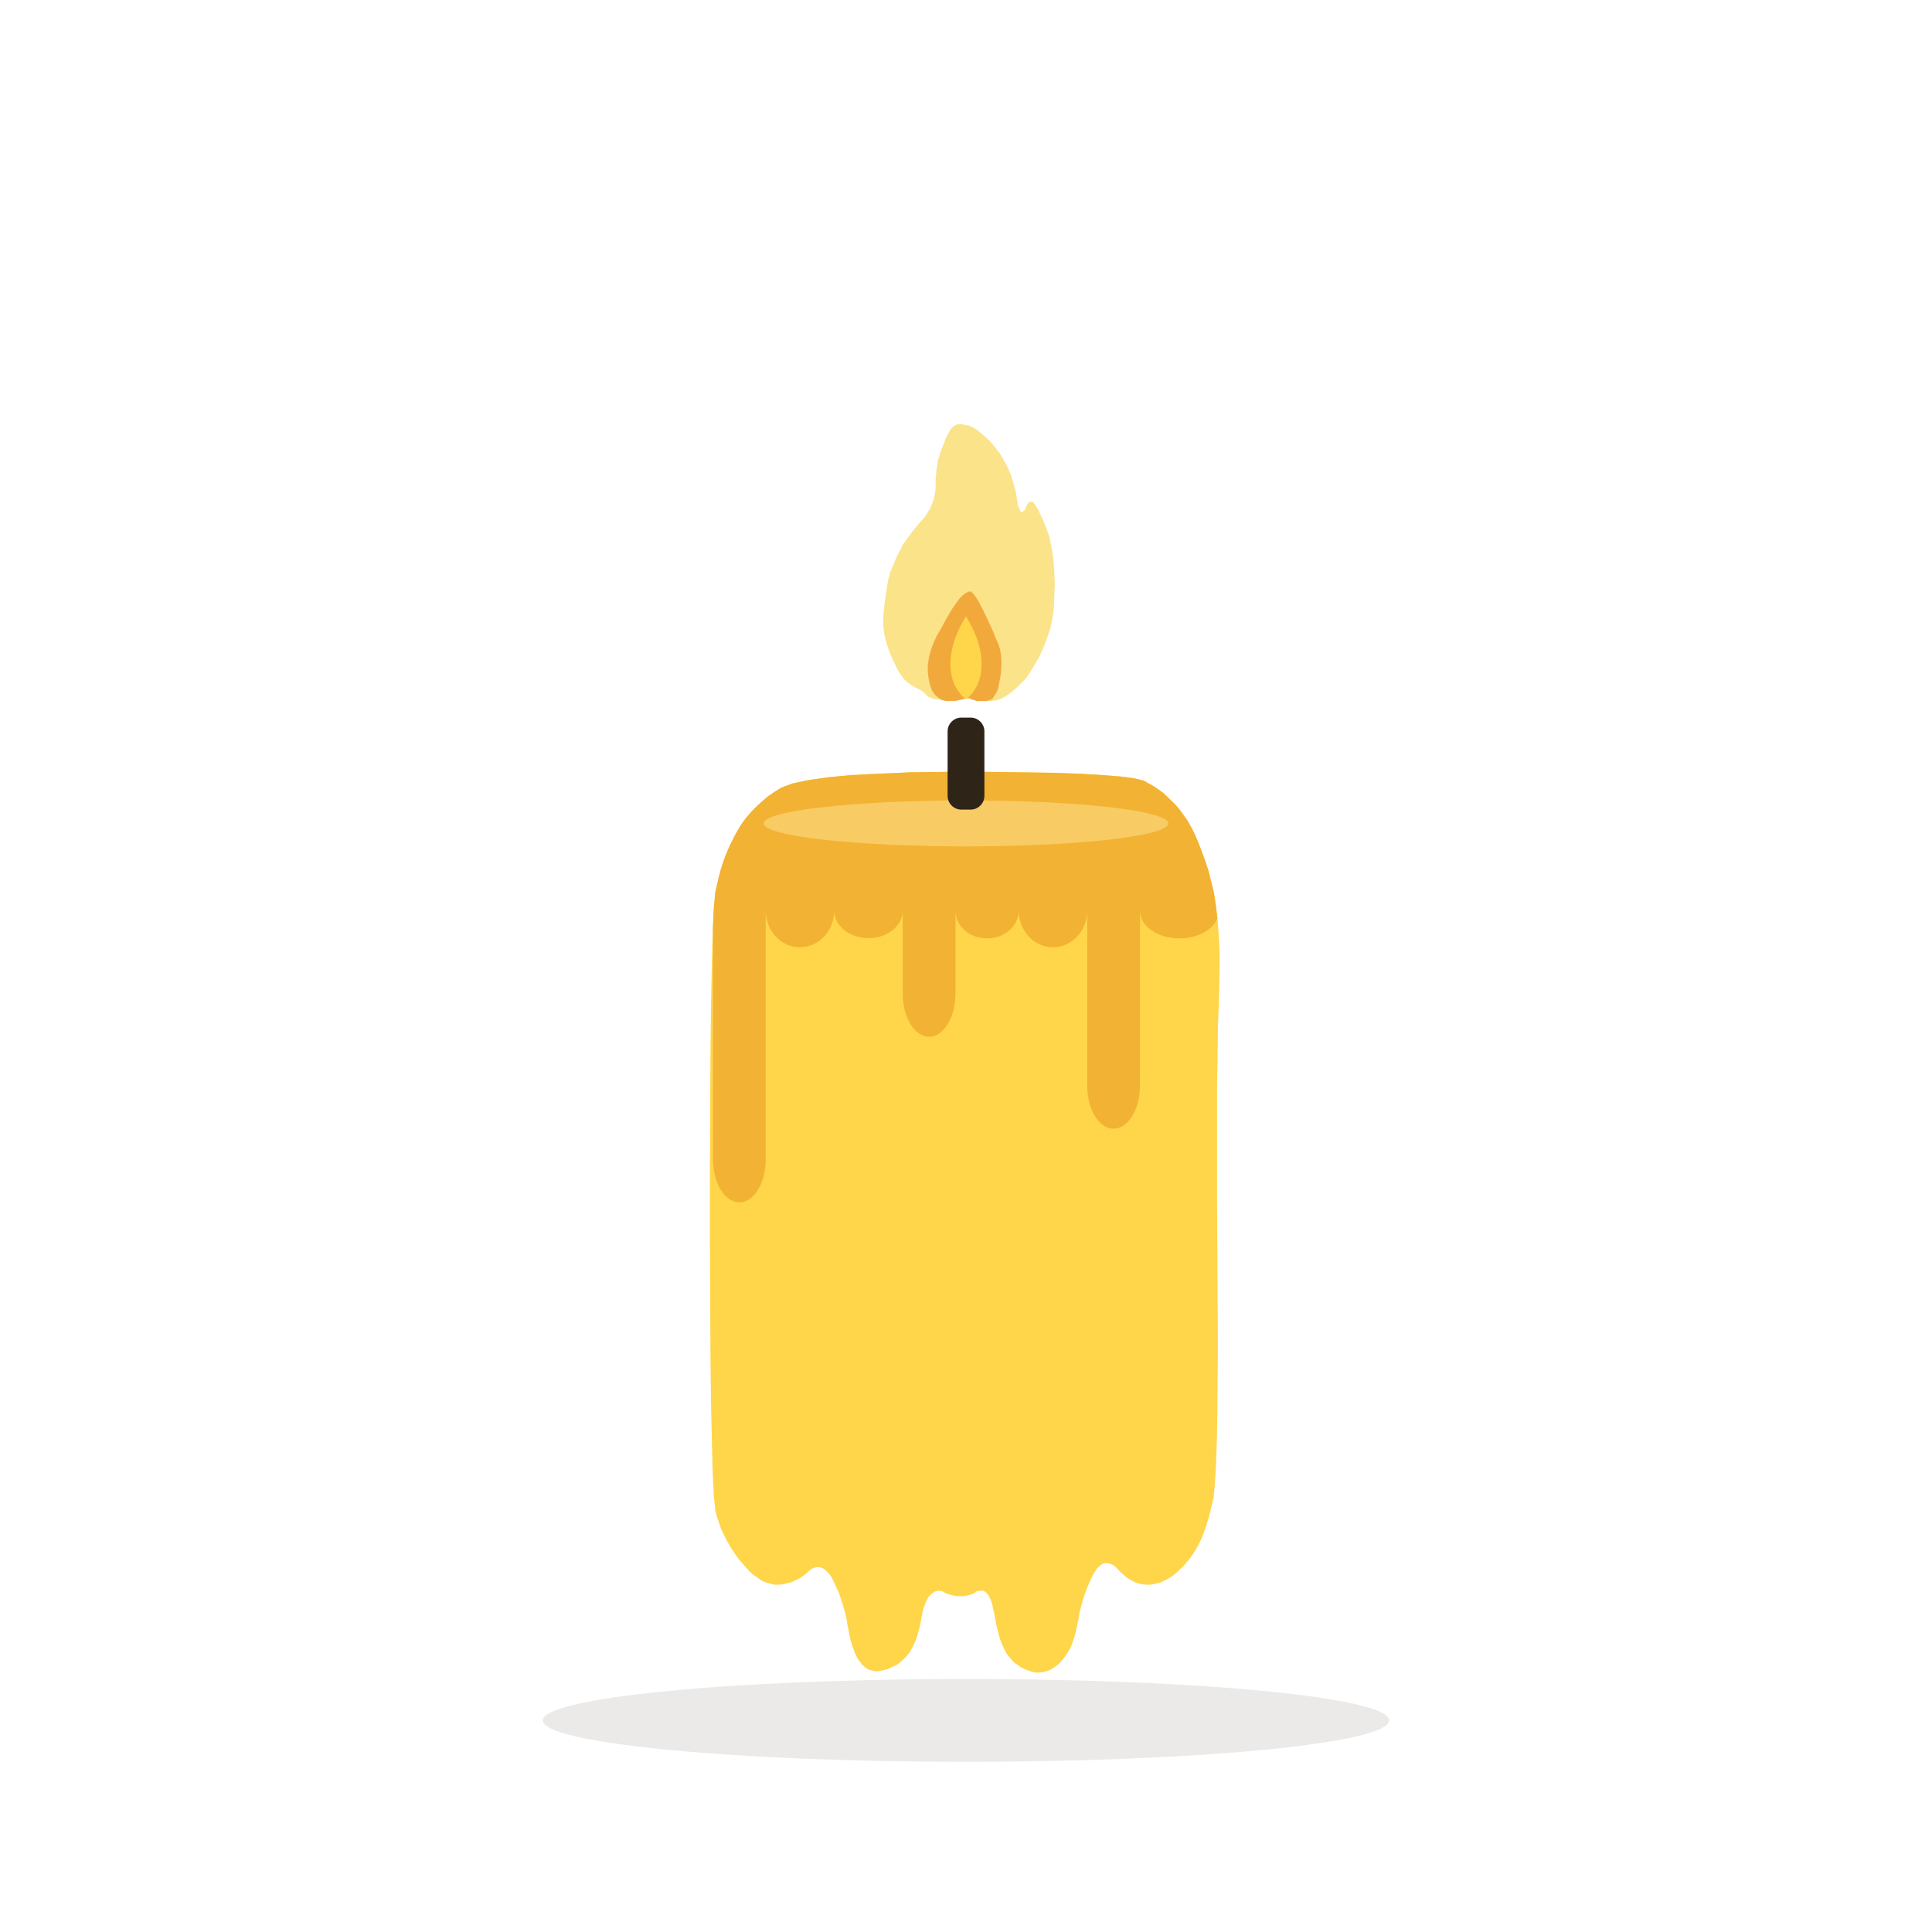
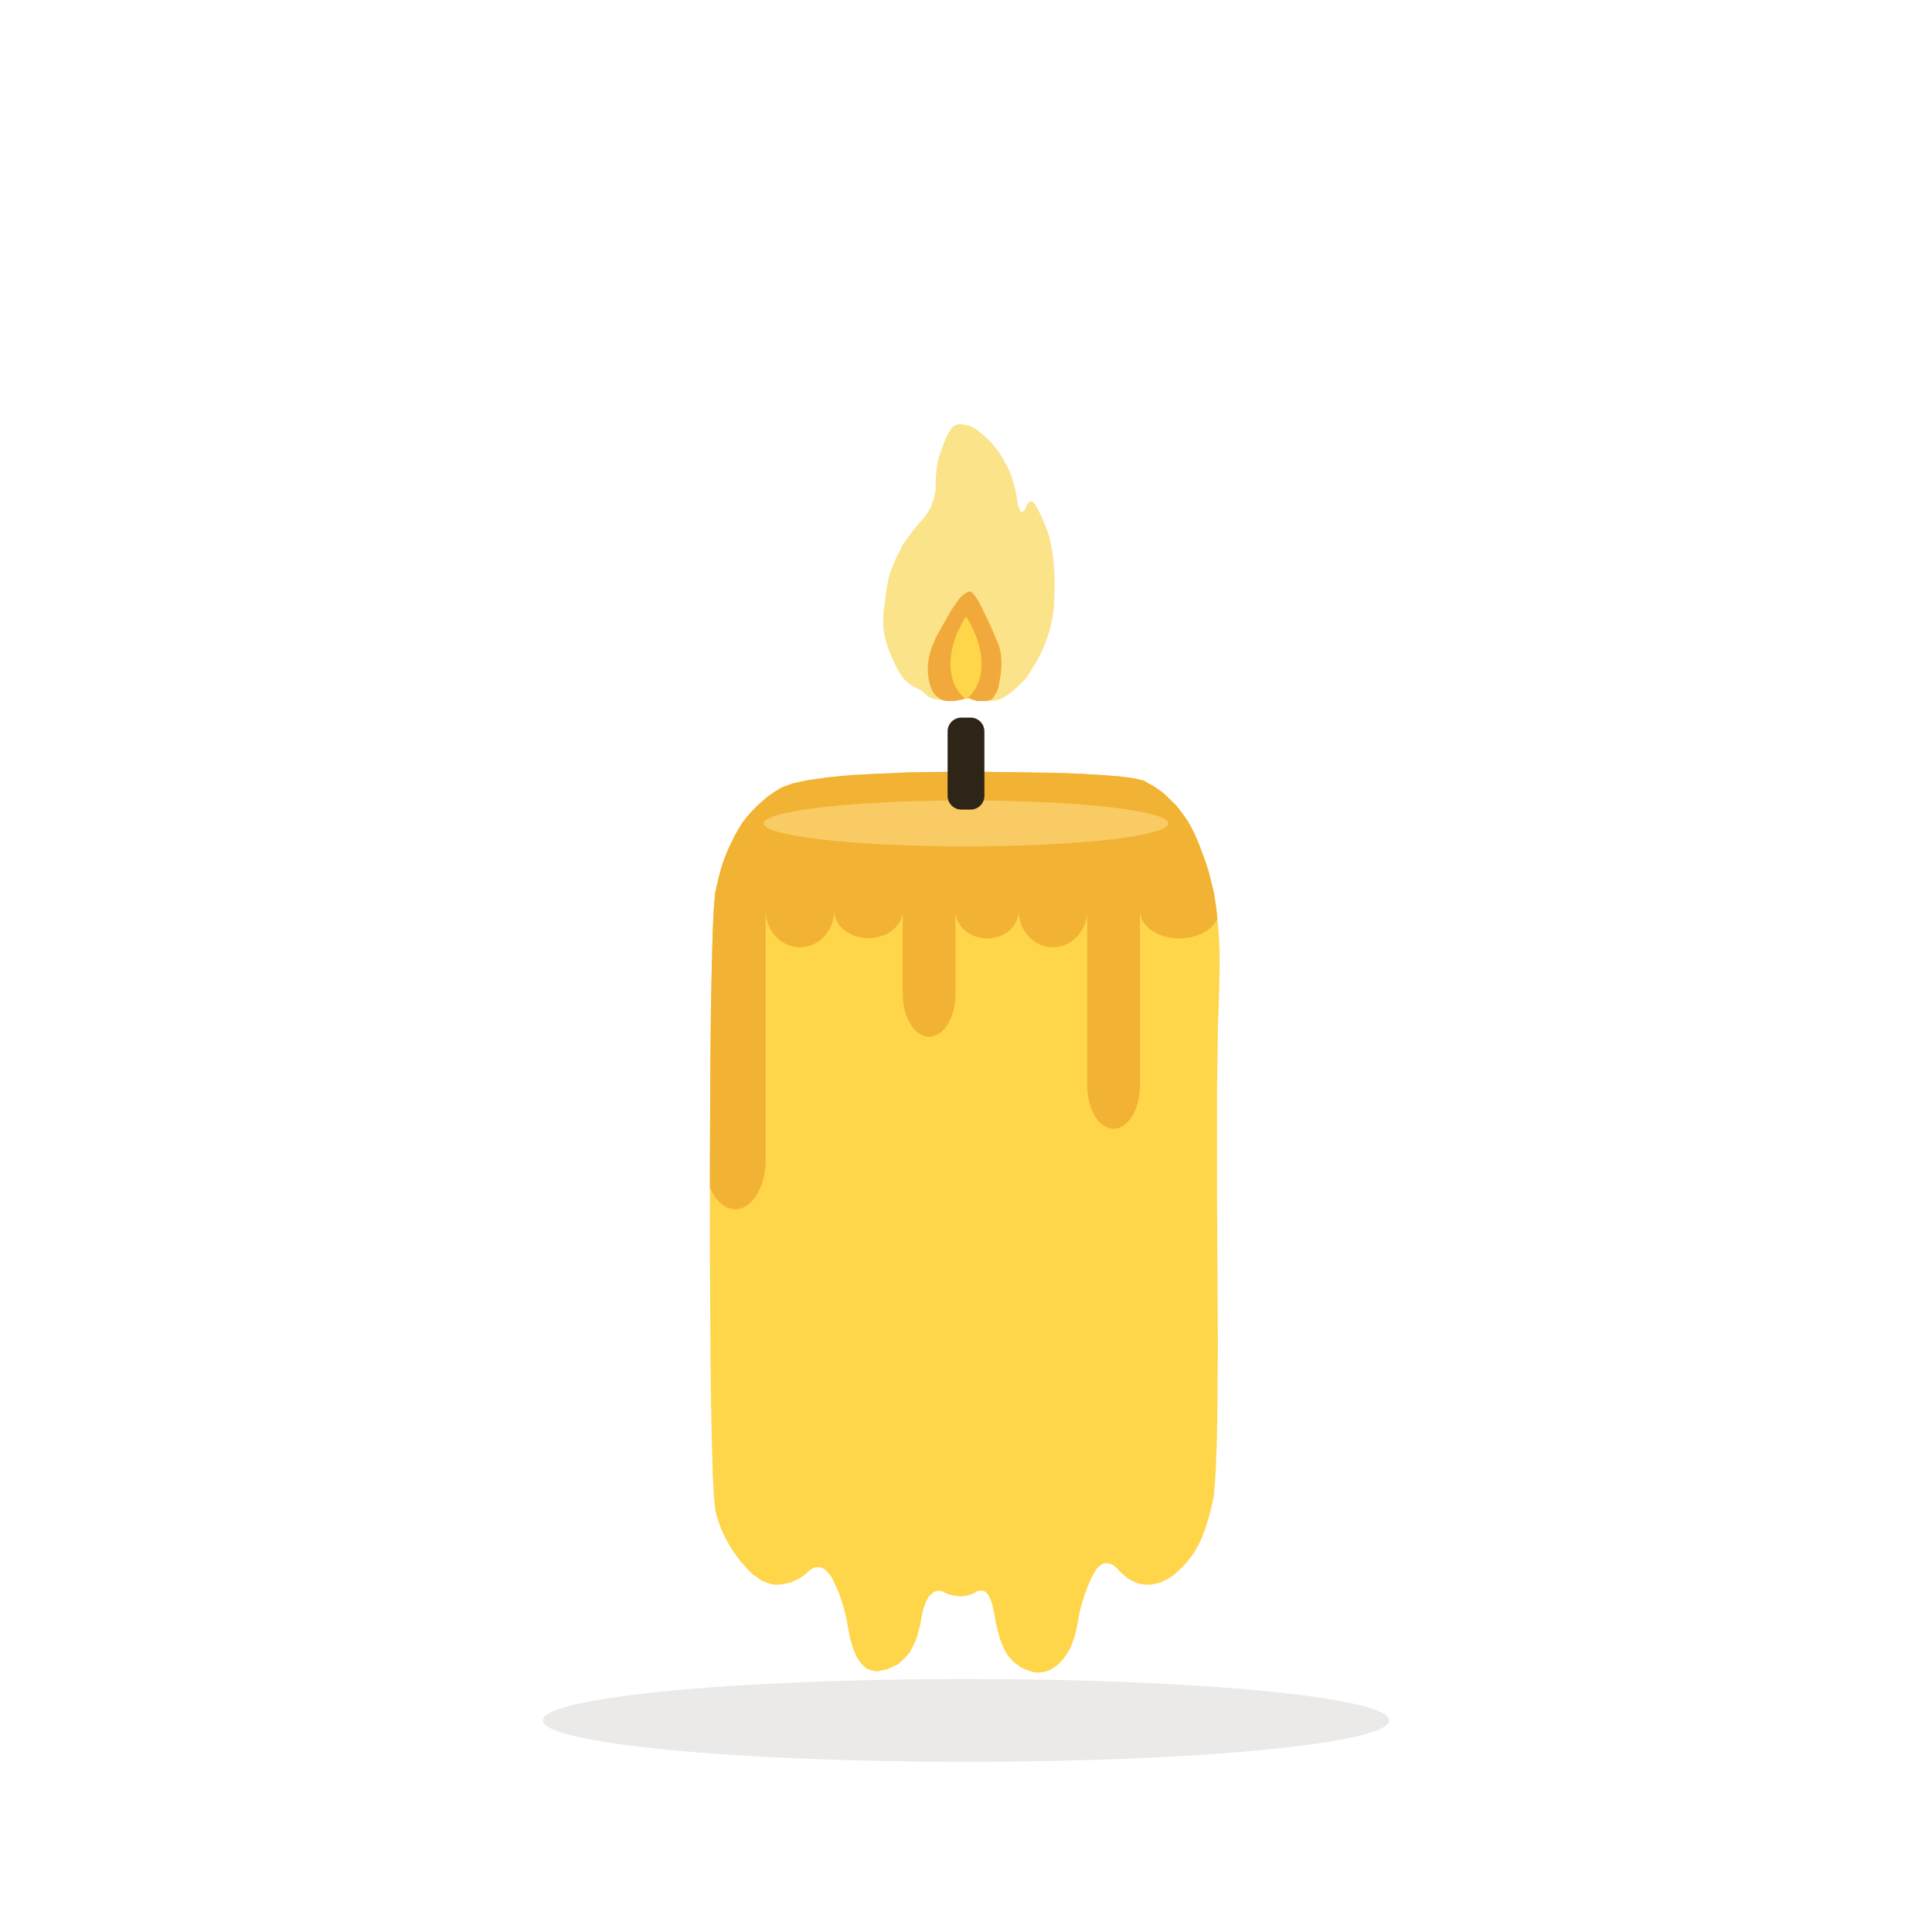
<svg xmlns="http://www.w3.org/2000/svg" viewBox="-60 -50 420 420">
  <ellipse id="그림자_439" cx="150" cy="324" rx="92" ry="9" fill="#2E2418" opacity="0.1" />
  <g id="휘서_440">
    <g id="포즈_441" transform="translate(0,0) rotate(0 150 316)">
      <g id="몸통_442" transform="translate(150,0) scale(0.6111111,1) translate(-150,0)">
        <path id="몸통-면_443" d="M142.9,117.8 L157.1,117.8 L169.8,117.9 L180.9,118.0 L190.5,118.2 L198.5,118.5 L204.9,118.8 L209.8,119.2 L213.2,119.7 L214.9,120.3 L216.7,120.9 L218.4,121.6 L220.0,122.3 L221.6,123.2 L223.1,124.1 L224.6,125.0 L226.1,126.1 L227.4,127.2 L228.8,128.4 L230.1,129.8 L231.4,131.4 L232.6,133.1 L233.8,135.0 L235.0,137.0 L236.2,139.2 L237.2,141.6 L238.2,144.1 L238.9,146.9 L239.5,150.0 L239.9,153.2 L240.2,156.7 L240.2,160.4 L240.1,164.3 L239.9,168.4 L239.6,173.4 L239.5,179.2 L239.3,185.9 L239.3,193.4 L239.3,201.8 L239.3,211.0 L239.4,221.1 L239.5,232.0 L239.6,241.7 L239.5,250.3 L239.4,257.7 L239.2,263.9 L238.9,268.9 L238.5,272.8 L238.1,275.5 L237.5,277.0 L237.0,278.4 L236.4,279.8 L235.8,281.0 L235.2,282.2 L234.5,283.3 L233.9,284.3 L233.2,285.2 L232.5,286.1 L231.7,286.9 L230.9,287.7 L230.0,288.5 L229.1,289.2 L228.0,290.0 L226.9,290.7 L225.7,291.4 L224.5,292.1 L223.2,292.7 L221.9,293.2 L220.6,293.6 L219.3,294.0 L218.0,294.2 L216.6,294.4 L215.3,294.5 L213.9,294.5 L212.6,294.4 L211.2,294.2 L209.9,293.9 L208.6,293.5 L207.3,293.0 L206.0,292.3 L204.7,291.6 L203.5,290.8 L202.3,290.2 L201.1,289.9 L199.9,289.8 L198.8,289.9 L197.8,290.3 L196.7,290.9 L195.7,291.8 L194.8,292.8 L193.9,294.0 L193.1,295.2 L192.3,296.5 L191.6,297.8 L191.0,299.1 L190.4,300.5 L190.0,302.0 L189.5,303.5 L189.0,304.9 L188.4,306.2 L187.7,307.4 L186.9,308.5 L185.9,309.5 L184.9,310.4 L183.8,311.2 L182.5,312.0 L181.3,312.5 L180.0,313.0 L178.7,313.3 L177.4,313.5 L176.1,313.6 L174.7,313.6 L173.3,313.4 L172.0,313.1 L170.7,312.8 L169.4,312.4 L168.3,311.9 L167.3,311.5 L166.3,310.9 L165.5,310.3 L164.7,309.7 L164.0,309.0 L163.4,308.2 L162.7,307.3 L162.1,306.3 L161.6,305.2 L161.1,304.0 L160.6,302.7 L160.2,301.3 L159.7,299.8 L159.2,298.5 L158.6,297.5 L157.9,296.7 L157.0,296.1 L156.1,295.8 L155.1,295.8 L153.9,295.9 L152.7,296.4 L151.4,296.7 L150.1,296.9 L148.7,297.0 L147.3,297.0 L145.9,296.9 L144.5,296.7 L143.0,296.4 L141.5,295.9 L140.1,295.8 L138.8,296.0 L137.7,296.5 L136.6,297.2 L135.7,298.3 L134.9,299.6 L134.3,301.2 L133.7,303.2 L133.0,304.9 L132.2,306.5 L131.1,307.9 L130.0,309.2 L128.6,310.2 L127.1,311.1 L125.5,311.9 L123.7,312.4 L122.0,312.9 L120.4,313.1 L118.9,313.3 L117.5,313.3 L116.3,313.1 L115.1,312.9 L114.0,312.4 L113.1,311.9 L112.2,311.2 L111.3,310.4 L110.6,309.5 L109.9,308.4 L109.3,307.3 L108.7,306.0 L108.3,304.6 L107.8,303.1 L107.4,301.6 L106.8,300.2 L106.2,298.9 L105.5,297.6 L104.8,296.3 L103.9,295.1 L103.0,293.9 L102.1,292.8 L101.1,292.0 L100.0,291.3 L99.0,290.9 L97.9,290.7 L96.7,290.7 L95.5,290.9 L94.3,291.4 L93.1,292.1 L91.8,292.7 L90.5,293.2 L89.1,293.6 L87.7,294.0 L86.3,294.2 L84.9,294.4 L83.4,294.5 L81.9,294.5 L80.4,294.3 L78.8,294.0 L77.2,293.6 L75.7,292.9 L74.0,292.2 L72.4,291.2 L70.8,290.1 L69.1,288.9 L67.6,287.6 L66.2,286.3 L65.0,285.0 L63.9,283.7 L62.9,282.4 L62.1,281.0 L61.4,279.7 L60.8,278.3 L60.3,275.2 L59.9,270.3 L59.6,263.6 L59.3,255.2 L59.1,245.0 L59.0,233.1 L58.9,219.4 L58.9,203.9 L59.0,190.2 L59.1,178.2 L59.3,167.9 L59.6,159.3 L59.9,152.5 L60.3,147.4 L60.8,144.0 L61.4,142.4 L62.0,140.8 L62.7,139.2 L63.5,137.6 L64.4,136.1 L65.4,134.6 L66.5,133.2 L67.7,131.7 L68.9,130.4 L70.3,129.0 L71.9,127.7 L73.6,126.5 L75.5,125.3 L77.5,124.2 L79.6,123.1 L82.0,122.1 L84.4,121.2 L88.4,120.3 L93.8,119.6 L100.7,119.0 L109.0,118.5 L118.8,118.2 L130.1,117.9 Z" fill="#FFD54A" />
      </g>
      <g id="촛농_444" transform="translate(150,0) scale(0.6111111,1) translate(-150,0)">
        <defs>
          <clipPath id="hwclip27">
            <path d="M142.9,117.8 L157.1,117.8 L169.8,117.9 L180.9,118.0 L190.5,118.2 L198.5,118.5 L204.9,118.8 L209.8,119.2 L213.2,119.7 L214.9,120.3 L216.7,120.9 L218.4,121.6 L220.0,122.3 L221.6,123.2 L223.1,124.1 L224.6,125.0 L226.1,126.1 L227.4,127.2 L228.8,128.4 L230.1,129.8 L231.4,131.4 L232.6,133.1 L233.8,135.0 L235.0,137.0 L236.2,139.2 L237.2,141.6 L238.2,144.1 L238.9,146.9 L239.5,150.0 L239.9,153.2 L240.2,156.7 L240.2,160.4 L240.1,164.3 L239.9,168.4 L239.6,173.4 L239.5,179.2 L239.3,185.9 L239.3,193.4 L239.3,201.8 L239.3,211.0 L239.4,221.1 L239.5,232.0 L239.6,241.7 L239.5,250.3 L239.4,257.7 L239.2,263.9 L238.9,268.9 L238.5,272.8 L238.1,275.5 L237.5,277.0 L237.0,278.4 L236.4,279.8 L235.8,281.0 L235.2,282.2 L234.5,283.3 L233.9,284.3 L233.2,285.2 L232.5,286.1 L231.7,286.9 L230.9,287.7 L230.0,288.5 L229.1,289.2 L228.0,290.0 L226.9,290.7 L225.7,291.4 L224.5,292.1 L223.2,292.7 L221.9,293.2 L220.6,293.6 L219.3,294.0 L218.0,294.2 L216.6,294.4 L215.3,294.5 L213.9,294.5 L212.6,294.4 L211.2,294.2 L209.9,293.9 L208.6,293.5 L207.3,293.0 L206.0,292.3 L204.7,291.6 L203.5,290.8 L202.3,290.2 L201.1,289.9 L199.9,289.8 L198.8,289.9 L197.8,290.3 L196.7,290.9 L195.7,291.8 L194.8,292.8 L193.9,294.0 L193.1,295.2 L192.3,296.5 L191.6,297.8 L191.0,299.1 L190.4,300.5 L190.0,302.0 L189.5,303.5 L189.0,304.9 L188.4,306.2 L187.7,307.4 L186.9,308.5 L185.9,309.5 L184.9,310.4 L183.8,311.2 L182.5,312.0 L181.3,312.5 L180.0,313.0 L178.7,313.3 L177.4,313.5 L176.1,313.6 L174.7,313.6 L173.3,313.4 L172.0,313.1 L170.7,312.8 L169.4,312.4 L168.3,311.9 L167.3,311.5 L166.3,310.9 L165.5,310.3 L164.7,309.7 L164.0,309.0 L163.4,308.2 L162.7,307.3 L162.1,306.3 L161.6,305.2 L161.1,304.0 L160.6,302.7 L160.2,301.3 L159.7,299.8 L159.2,298.5 L158.6,297.5 L157.9,296.7 L157.0,296.1 L156.1,295.8 L155.1,295.8 L153.9,295.9 L152.7,296.4 L151.4,296.7 L150.1,296.9 L148.7,297.0 L147.3,297.0 L145.9,296.9 L144.5,296.7 L143.0,296.4 L141.5,295.9 L140.1,295.8 L138.8,296.0 L137.7,296.5 L136.6,297.2 L135.7,298.3 L134.9,299.6 L134.3,301.2 L133.7,303.2 L133.0,304.9 L132.2,306.5 L131.1,307.9 L130.0,309.2 L128.6,310.2 L127.1,311.1 L125.5,311.9 L123.7,312.4 L122.0,312.9 L120.4,313.1 L118.9,313.3 L117.5,313.3 L116.3,313.1 L115.1,312.9 L114.0,312.4 L113.1,311.9 L112.2,311.2 L111.3,310.4 L110.6,309.5 L109.9,308.4 L109.3,307.3 L108.7,306.0 L108.3,304.6 L107.8,303.1 L107.4,301.6 L106.8,300.2 L106.2,298.9 L105.5,297.6 L104.8,296.3 L103.9,295.1 L103.0,293.9 L102.1,292.8 L101.1,292.0 L100.0,291.3 L99.0,290.9 L97.9,290.7 L96.7,290.7 L95.5,290.9 L94.3,291.4 L93.1,292.1 L91.8,292.7 L90.5,293.2 L89.1,293.6 L87.7,294.0 L86.3,294.2 L84.9,294.4 L83.4,294.5 L81.9,294.5 L80.4,294.3 L78.8,294.0 L77.2,293.6 L75.7,292.9 L74.0,292.2 L72.4,291.2 L70.8,290.1 L69.1,288.9 L67.6,287.6 L66.2,286.3 L65.0,285.0 L63.9,283.7 L62.9,282.4 L62.1,281.0 L61.4,279.7 L60.8,278.3 L60.3,275.2 L59.9,270.3 L59.6,263.6 L59.3,255.2 L59.1,245.0 L59.0,233.1 L58.9,219.4 L58.9,203.9 L59.0,190.2 L59.1,178.2 L59.3,167.9 L59.6,159.3 L59.9,152.5 L60.3,147.4 L60.8,144.0 L61.4,142.4 L62.0,140.8 L62.7,139.2 L63.5,137.6 L64.4,136.1 L65.4,134.6 L66.5,133.2 L67.7,131.7 L68.9,130.4 L70.3,129.0 L71.9,127.7 L73.6,126.5 L75.5,125.3 L77.5,124.2 L79.6,123.1 L82.0,122.1 L84.4,121.2 L88.4,120.3 L93.8,119.6 L100.7,119.0 L109.0,118.5 L118.8,118.2 L130.1,117.9 Z" />
          </clipPath>
        </defs>
        <g clip-path="url(#hwclip27)">
-           <path id="촛농-흐름_445" d="M60,116 H240 V148 a14.062,6 0 0 1 -28.125,0 v38 a9.375,9.375 0 0 1 -18.75,0 v-38 a12.188,8 0 0 1 -24.375,0 a11.25,6 0 0 1 -22.5,0 v18 a9.375,9.375 0 0 1 -18.75,0 v-18 a12.188,6 0 0 1 -24.375,0 a12.188,8 0 0 1 -24.375,0 v54 a9.375,9.375 0 0 1 -18.75,0 v-54 Z" fill="#F2B233" />
+           <path id="촛농-흐름_445" d="M60,116 H240 V148 a14.062,6 0 0 1 -28.125,0 v38 a9.375,9.375 0 0 1 -18.75,0 v-38 a12.188,8 0 0 1 -24.375,0 a11.25,6 0 0 1 -22.5,0 v18 a9.375,9.375 0 0 1 -18.75,0 v-18 a12.188,6 0 0 1 -24.375,0 a12.188,8 0 0 1 -24.375,0 v54 a10.875,10.875 0 0 1 -21.75,0 h-4 V116 Z" fill="#F2B233" />
        </g>
        <ellipse id="윗면_446" cx="150" cy="129" rx="72" ry="5" fill="#FFE9A0" opacity=".45" />
      </g>
      <rect id="심지_447" x="146" y="106" width="8" height="20" rx="3" fill="#2E2418" />
      <g id="불꽃_448">
        <g id="불꽃-모양_449">
          <path d="M149.5,42.3 L150.5,42.5 L151.5,42.9 L152.6,43.6 L153.8,44.6 L155.1,45.8 L156.2,47.1 L157.3,48.5 L158.2,50.0 L159.1,51.7 L159.8,53.3 L160.3,55.0 L160.8,56.8 L161.1,58.6 L161.3,59.9 L161.7,60.8 L161.9,61.3 L162.2,61.3 L162.5,61.1 L162.8,60.8 L163.0,60.4 L163.2,59.8 L163.5,59.4 L163.8,59.1 L164.1,59.0 L164.5,59.1 L165.0,59.7 L165.7,60.8 L166.4,62.3 L167.3,64.4 L168.1,66.6 L168.6,69.0 L169.0,71.6 L169.2,74.4 L169.3,77.1 L169.2,79.6 L169.1,82.1 L168.8,84.4 L168.3,86.7 L167.6,88.8 L166.8,90.9 L165.8,93.0 L164.8,94.7 L163.9,96.2 L163.0,97.5 L162.0,98.5 L161.1,99.4 L160.2,100.2 L159.3,100.9 L158.4,101.5 L157.4,102.0 L156.3,102.3 L155.1,102.4 L153.8,102.4 L152.7,102.4 L151.9,102.2 L151.3,102.1 L151.0,101.9 L150.7,101.8 L150.2,101.8 L149.7,101.9 L149.1,102.1 L148.3,102.2 L147.2,102.3 L145.9,102.2 L144.4,102.1 L143.2,102.0 L142.3,101.7 L141.7,101.4 L141.3,101.0 L140.9,100.6 L140.4,100.2 L139.7,99.8 L138.9,99.4 L138.2,99.0 L137.5,98.5 L136.9,98.0 L136.4,97.5 L135.9,96.8 L135.3,95.9 L134.7,94.7 L134.0,93.2 L133.4,91.8 L132.9,90.4 L132.5,89.0 L132.2,87.6 L132.0,86.0 L132.0,84.1 L132.2,82.0 L132.5,79.7 L132.8,77.7 L133.1,76.0 L133.5,74.5 L133.9,73.5 L134.4,72.3 L134.9,71.1 L135.6,69.8 L136.2,68.5 L137.2,67.1 L138.3,65.6 L139.6,64.0 L141.1,62.3 L142.3,60.4 L143.0,58.5 L143.4,56.4 L143.4,54.2 L143.6,52.1 L143.9,50.1 L144.5,48.2 L145.2,46.3 L145.8,44.9 L146.4,43.8 L146.9,43.0 L147.4,42.6 L148.0,42.3 L148.8,42.2 Z" fill="#FBE38A" />
          <path d="M150.6,78.6 L151.1,78.6 L151.7,79.2 L152.6,80.5 L153.6,82.4 L154.8,84.9 L155.8,87.1 L156.5,88.8 L157.1,90.2 L157.4,91.2 L157.6,92.3 L157.7,93.5 L157.7,94.8 L157.6,96.3 L157.4,97.5 L157.2,98.6 L157.0,99.6 L156.7,100.4 L156.3,101.0 L156.0,101.5 L155.8,101.9 L155.4,102.1 L155.0,102.2 L154.5,102.4 L153.8,102.4 L153.0,102.4 L152.3,102.4 L151.8,102.2 L151.3,102.1 L151.0,101.9 L150.7,101.8 L150.2,101.8 L149.7,101.9 L149.1,102.1 L148.4,102.2 L147.6,102.4 L146.7,102.4 L145.7,102.4 L144.8,102.2 L144.0,101.7 L143.3,101.1 L142.6,100.1 L142.2,99.0 L141.9,97.7 L141.7,96.2 L141.7,94.5 L142.0,92.6 L142.6,90.6 L143.5,88.5 L144.8,86.2 L145.9,84.2 L146.9,82.5 L147.8,81.2 L148.6,80.1 L149.3,79.4 L150.0,78.9 Z" fill="#F2A93B" />
          <path d="M150,102 C146,99 145,92 150,84 C155,92 154,99 150,102 Z" fill="#FFD54A" />
        </g>
      </g>
    </g>
  </g>
</svg>
